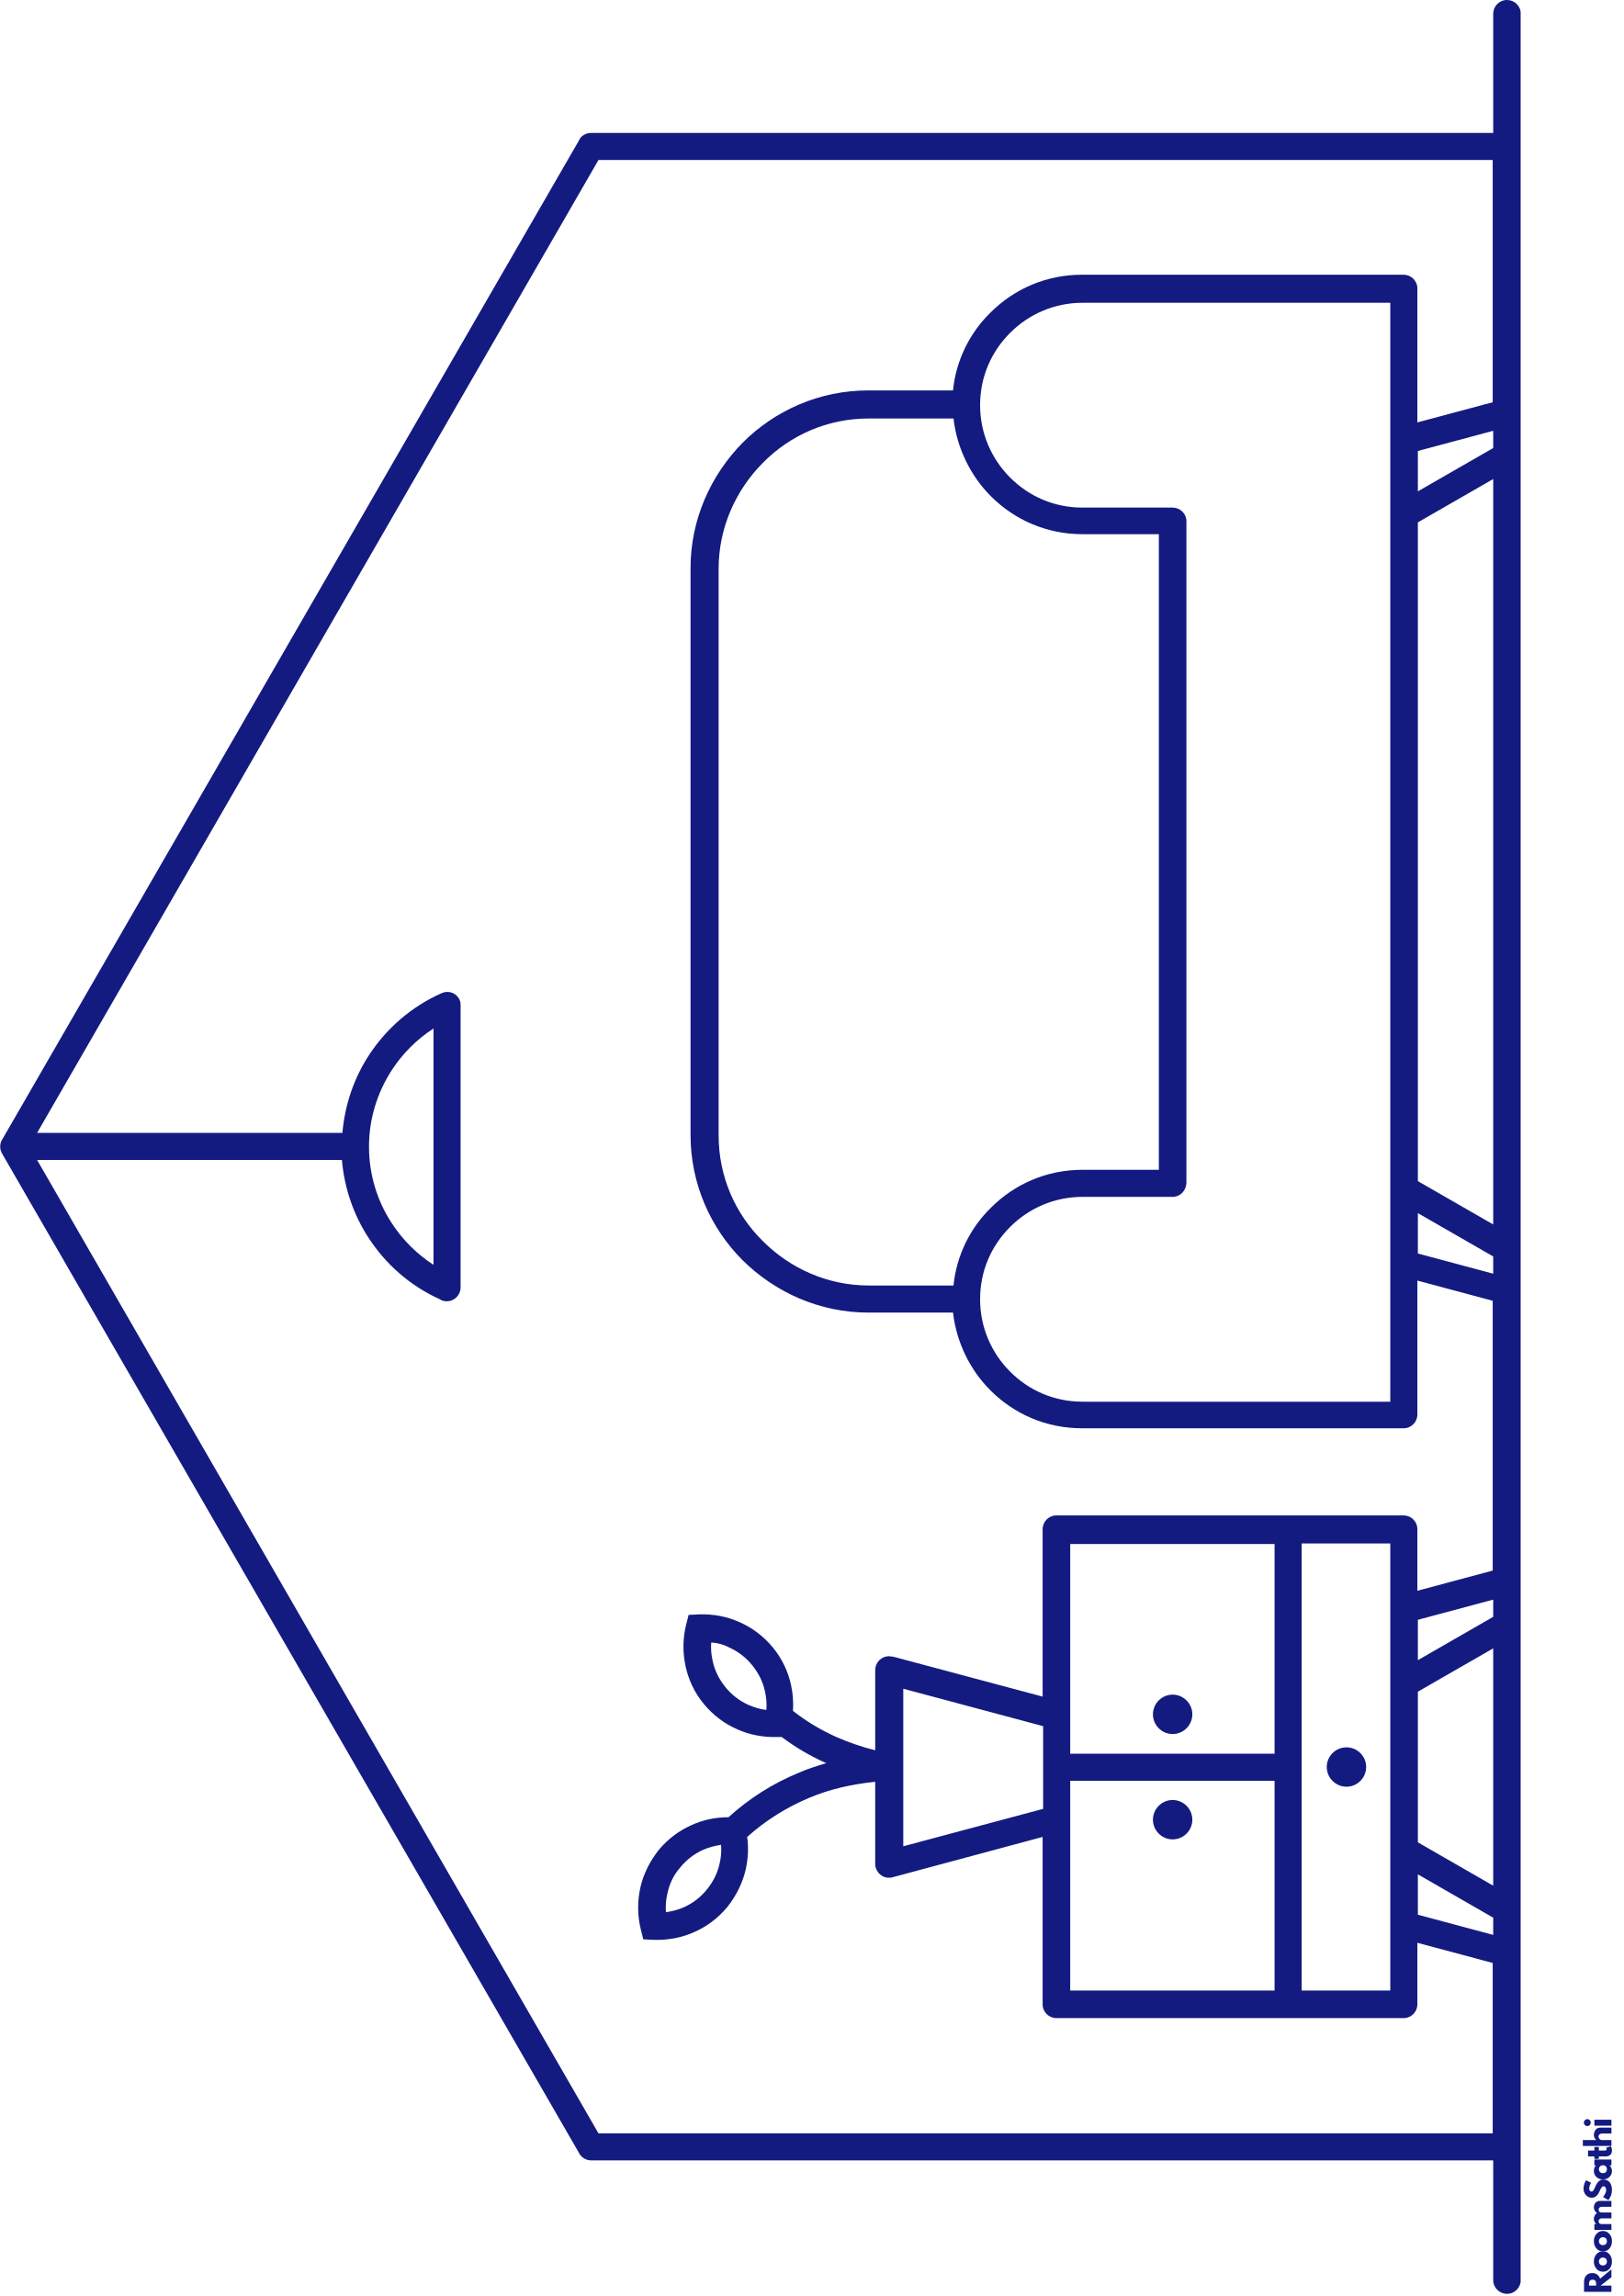
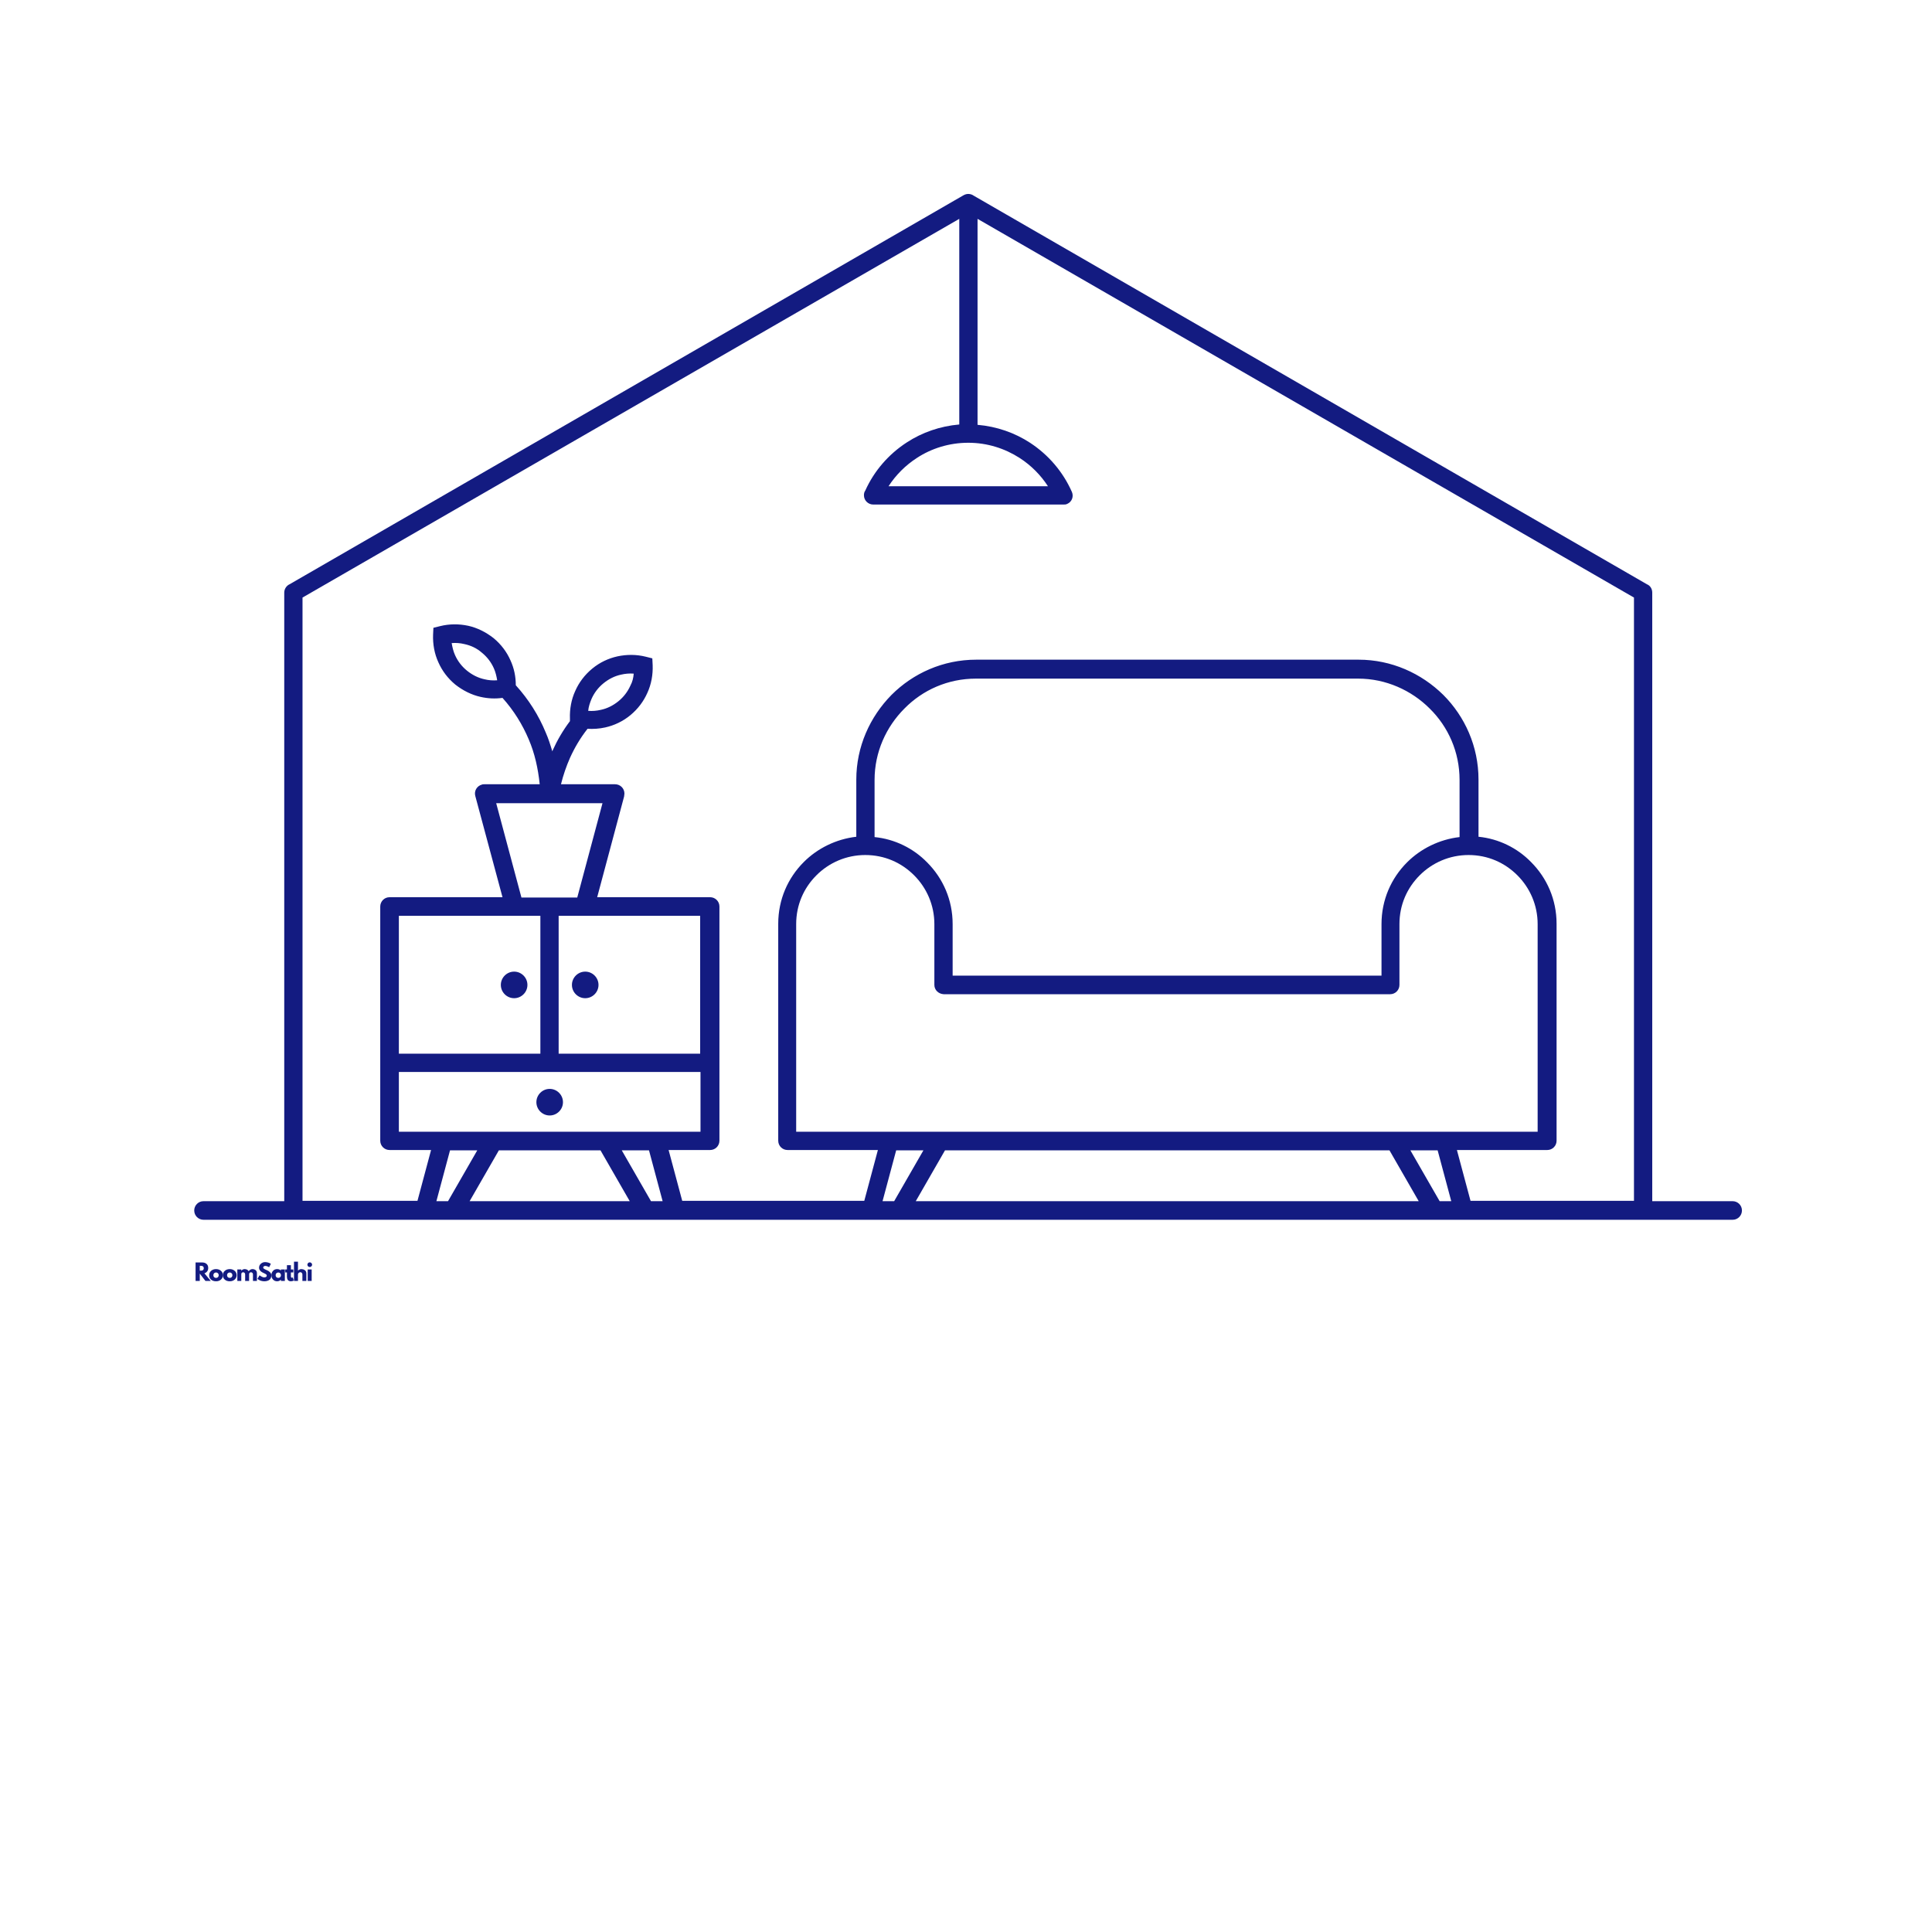
- <svg xmlns="http://www.w3.org/2000/svg" width="794" zoomAndPan="magnify" viewBox="0 0 595.5 842.25" height="1123" preserveAspectRatio="xMidYMid meet" version="1.0">
+ <svg xmlns="http://www.w3.org/2000/svg" width="1080" zoomAndPan="magnify" viewBox="0 0 810 810" height="1080" preserveAspectRatio="xMidYMid meet" version="1.0">
  <defs>
-     <g />
-     <clipPath id="834745ed8e">
-       <path d="M 0.016 0 L 594.984 0 L 594.984 841.5 L 0.016 841.5 Z M 0.016 0 " clip-rule="nonzero" />
+     <clipPath id="fa0b1fad4a">
+       <path d="M 81.43 81.273 L 730.312 81.273 L 730.312 511.359 L 81.43 511.359 Z M 81.43 81.273 " clip-rule="nonzero" />
    </clipPath>
-     <clipPath id="30bcdbe564">
-       <path d="M 0.02 0 L 557.73 0 L 557.73 841.453 L 0.02 841.453 Z M 0.02 0 " clip-rule="nonzero" />
+     <clipPath id="17177ff6a7">
+       <path d="M 81.391 529 L 89 529 L 89 538 L 81.391 538 Z M 81.391 529 " clip-rule="nonzero" />
    </clipPath>
-     <clipPath id="51c9728539">
-       <path d="M 579 777 L 594.984 777 L 594.984 841.5 L 579 841.5 Z M 579 777 " clip-rule="nonzero" />
-     </clipPath>
-     <clipPath id="45254950c5">
-       <path d="M 1 0.148 L 13 0.148 L 13 3 L 1 3 Z M 1 0.148 " clip-rule="nonzero" />
-     </clipPath>
-     <clipPath id="df499168bc">
-       <rect x="0" width="16" y="0" height="65" />
-     </clipPath>
-     <clipPath id="71b835aadc">
-       <rect x="0" width="595" y="0" height="842" />
+     <clipPath id="e1735eba97">
+       <path d="M 128.816 529 L 131 529 L 131 537.789 L 128.816 537.789 Z M 128.816 529 " clip-rule="nonzero" />
    </clipPath>
  </defs>
-   <g clip-path="url(#834745ed8e)">
-     <g transform="matrix(1, 0, 0, 1, -0.000000000000000002, 0)">
-       <g clip-path="url(#71b835aadc)">
-         <g clip-path="url(#30bcdbe564)">
-           <path fill="#131b81" d="M 143.645 392.641 C 138.41 400.766 135.34 410.34 135.34 420.633 C 135.34 430.93 138.41 440.684 143.645 448.629 C 147.621 454.77 152.855 460.008 158.996 463.98 L 158.996 377.289 C 152.855 381.262 147.621 386.5 143.645 392.641 M 547.488 792.508 L 216.793 792.508 C 214.805 792.508 213 791.242 212.277 789.617 L 0.965 423.523 C 0.422 422.621 0.062 421.719 0.062 420.633 C 0.062 419.551 0.422 418.465 0.965 417.746 L 212.277 51.652 C 213 49.844 214.805 48.762 216.793 48.762 L 547.668 48.762 L 547.668 5.055 C 547.668 2.344 549.836 -0.004 552.723 -0.004 C 555.434 -0.004 557.781 2.164 557.781 5.055 L 557.781 836.395 C 557.781 839.105 555.613 841.453 552.723 841.453 C 550.016 841.453 547.668 839.285 547.668 836.395 L 547.668 792.508 Z M 260.859 602.508 C 260.68 604.855 260.859 607.023 261.402 609.371 C 262.125 612.801 263.75 616.051 266.098 618.941 C 268.445 621.832 271.336 624 274.586 625.445 C 276.754 626.348 278.922 627.07 281.09 627.25 C 281.27 624.902 281.09 622.734 280.547 620.387 C 279.824 616.957 278.199 613.703 275.852 610.816 C 273.504 607.926 270.613 605.758 267.363 604.312 C 265.375 603.23 263.207 602.688 260.859 602.508 Z M 244.785 694.617 C 244.246 696.785 244.062 699.133 244.246 701.48 C 246.414 701.117 248.762 700.578 250.746 699.676 C 253.996 698.23 256.887 696.062 259.234 693.172 C 261.582 690.281 263.207 687.031 263.93 683.602 C 264.473 681.434 264.652 679.086 264.473 676.738 C 262.305 677.098 259.957 677.641 257.973 678.543 C 254.719 679.988 251.832 682.156 249.484 685.043 C 246.953 687.934 245.508 691.184 244.785 694.617 Z M 331.297 677.277 L 382.59 663.551 L 382.59 633.211 L 331.297 619.484 Z M 467.477 643.324 L 467.477 566.387 L 392.523 566.387 L 392.523 643.324 Z M 467.477 730.195 L 467.477 653.258 L 392.523 653.258 L 392.523 730.195 Z M 509.922 730.195 L 509.922 566.203 L 477.41 566.203 L 477.41 730.195 Z M 520.035 609.008 L 547.668 593.113 L 547.668 586.793 L 520.035 594.199 Z M 520.035 675.832 L 547.668 691.727 L 547.668 604.676 L 520.035 620.566 Z M 520.035 702.383 L 547.668 709.789 L 547.668 703.469 L 520.035 687.574 Z M 430.09 439.055 L 397.039 439.055 C 386.746 439.055 377.352 443.211 370.492 450.074 C 363.629 456.938 359.473 466.148 359.473 476.621 C 359.473 486.918 363.629 496.309 370.492 503.172 C 377.352 510.035 386.562 514.188 397.039 514.188 L 509.922 514.188 L 509.922 111.07 L 397.039 111.07 C 386.746 111.07 377.352 115.227 370.492 122.09 C 363.629 128.953 359.473 138.164 359.473 148.637 C 359.473 158.934 363.629 168.324 370.492 175.188 C 377.352 182.051 386.562 186.203 397.039 186.203 L 430.09 186.203 C 432.801 186.203 435.148 188.371 435.148 191.262 L 435.148 434 C 434.969 436.891 432.801 439.055 430.09 439.055 Z M 397.039 429.121 L 425.035 429.121 L 425.035 195.957 L 397.039 195.957 C 383.855 195.957 372.117 190.719 363.445 182.051 C 356.043 174.645 350.984 164.531 349.719 153.516 L 318.656 153.516 C 303.484 153.516 289.758 159.656 279.824 169.77 C 269.891 179.703 263.57 193.609 263.57 208.602 L 263.57 416.48 C 263.57 431.652 269.711 445.379 279.824 455.312 C 289.758 465.246 303.484 471.566 318.656 471.566 L 349.719 471.566 C 350.805 460.547 355.859 450.434 363.445 443.031 C 372.117 434.359 383.855 429.121 397.039 429.121 Z M 520.035 180.246 L 547.668 164.352 L 547.668 158.031 L 520.035 165.434 Z M 520.035 433.277 L 547.668 449.172 L 547.668 175.73 L 520.035 191.621 Z M 520.035 459.824 L 547.668 467.23 L 547.668 460.91 L 520.035 445.016 Z M 422.867 628.875 C 422.867 624.902 426.117 621.652 430.09 621.652 C 434.062 621.652 437.316 624.902 437.316 628.875 C 437.316 632.848 434.062 636.102 430.09 636.102 C 426.117 636.102 422.867 632.848 422.867 628.875 Z M 422.867 667.527 C 422.867 663.551 426.117 660.301 430.09 660.301 C 434.062 660.301 437.316 663.551 437.316 667.527 C 437.316 671.5 434.062 674.75 430.09 674.75 C 426.117 674.75 422.867 671.5 422.867 667.527 Z M 486.621 648.199 C 486.621 644.227 489.871 640.977 493.848 640.977 C 497.82 640.977 501.07 644.227 501.07 648.199 C 501.07 652.176 497.82 655.426 493.848 655.426 C 489.871 655.426 486.621 652.176 486.621 648.199 Z M 125.586 415.578 C 126.488 405.102 129.918 395.348 135.34 387.039 C 141.84 377.109 151.051 369.16 162.066 364.285 C 164.598 363.199 167.488 364.285 168.57 366.812 C 168.93 367.535 168.93 368.078 168.93 368.801 L 168.93 472.289 C 168.93 474.996 166.766 477.344 163.875 477.344 C 162.973 477.344 162.066 477.164 161.344 476.621 C 150.508 471.746 141.48 463.801 135.156 454.047 C 129.738 445.738 126.309 435.984 125.406 425.512 L 13.609 425.512 L 219.5 782.574 L 547.488 782.574 L 547.488 720.082 L 519.852 712.68 L 519.852 735.254 C 519.852 737.965 517.688 740.312 514.797 740.312 L 387.469 740.312 C 384.758 740.312 382.41 738.145 382.41 735.254 L 382.41 673.848 L 327.324 688.656 C 324.617 689.379 321.906 687.754 321.184 685.043 C 321.004 684.684 321.004 684.141 321.004 683.781 L 321.004 653.617 C 312.336 654.523 304.207 656.328 296.621 659.578 C 288.492 663.012 280.91 667.707 274.047 673.848 C 274.586 677.82 274.406 681.793 273.504 685.766 C 272.422 690.645 270.07 695.34 266.82 699.492 C 263.391 703.648 259.234 706.719 254.719 708.703 C 250.023 710.871 244.785 711.773 239.73 711.594 L 235.938 711.414 L 235.035 707.801 C 233.77 702.746 233.77 697.508 234.852 692.449 C 235.938 687.574 238.285 682.879 241.535 678.723 C 244.969 674.57 249.121 671.5 253.637 669.512 C 257.973 667.527 262.488 666.621 267.184 666.621 C 274.949 659.578 283.617 654.16 292.828 650.367 C 296.078 648.922 299.512 647.84 303.125 646.758 L 302.582 646.574 C 296.984 644.047 291.746 640.977 286.688 637.184 L 285.242 637.184 C 280.188 637.363 274.949 636.461 270.254 634.293 C 265.738 632.309 261.582 629.238 258.152 625.082 C 254.719 620.93 252.555 616.234 251.469 611.355 C 250.387 606.301 250.387 601.062 251.648 596.004 L 252.555 592.395 L 256.348 592.211 C 261.402 592.031 266.641 592.934 271.336 595.102 C 275.852 597.09 280.004 600.16 283.438 604.312 C 286.867 608.469 289.035 613.164 290.121 618.039 C 290.844 621.289 291.023 624.543 290.844 627.613 C 295.898 631.586 301.137 634.656 306.734 637.184 C 311.25 639.172 315.945 640.797 321.004 642.059 L 321.004 612.621 C 321.004 609.91 323.172 607.562 326.062 607.562 C 326.602 607.562 327.145 607.746 327.688 607.746 L 382.41 622.375 L 382.41 560.969 C 382.41 558.258 384.578 555.91 387.469 555.91 L 514.797 555.91 C 517.504 555.91 519.852 558.078 519.852 560.969 L 519.852 583.543 L 547.488 576.137 L 547.488 477.164 L 519.852 469.758 L 519.852 518.887 C 519.852 521.594 517.688 523.941 514.797 523.941 L 396.859 523.941 C 383.676 523.941 371.934 518.703 363.266 510.035 C 355.859 502.629 350.805 492.516 349.539 481.5 L 318.477 481.5 C 300.594 481.5 284.34 474.094 272.418 462.355 C 260.68 450.613 253.273 434.359 253.273 416.301 L 253.273 208.418 C 253.273 190.539 260.68 174.285 272.418 162.363 C 284.16 150.625 300.414 143.219 318.477 143.219 L 349.539 143.219 C 350.625 132.203 355.68 122.09 363.266 114.684 C 371.934 106.016 383.676 100.777 396.859 100.777 L 514.797 100.777 C 517.504 100.777 519.852 102.945 519.852 105.832 L 519.852 154.961 L 547.488 147.555 L 547.488 58.695 L 219.5 58.695 L 13.609 415.578 Z M 125.586 415.578 " fill-opacity="1" fill-rule="nonzero" />
-         </g>
-         <g clip-path="url(#51c9728539)">
-           <g transform="matrix(1, 0, 0, 1, 579, 777)">
-             <g clip-path="url(#df499168bc)">
-               <g fill="#131b81" fill-opacity="1">
-                 <g transform="translate(12.02658, 64.4505)">
-                   <g>
-                     <path d="M -10.047 -0.734 L -10.047 -4.328 C -10.047 -5.297 -9.785 -6.082 -9.266 -6.688 C -8.754 -7.301 -8.02 -7.609 -7.062 -7.609 C -6.32 -7.609 -5.703 -7.422 -5.203 -7.047 C -4.703 -6.68 -4.352 -6.18 -4.156 -5.547 L 0 -9 L 0 -6.094 L -3.969 -3.016 L 0 -3.016 L 0 -0.734 Z M -5.594 -3.016 L -5.594 -3.297 C -5.594 -3.504 -5.598 -3.68 -5.609 -3.828 C -5.617 -3.973 -5.645 -4.141 -5.688 -4.328 C -5.738 -4.516 -5.805 -4.664 -5.891 -4.781 C -5.984 -4.895 -6.113 -4.988 -6.281 -5.062 C -6.457 -5.145 -6.664 -5.188 -6.906 -5.188 C -7.156 -5.188 -7.363 -5.145 -7.531 -5.062 C -7.695 -4.988 -7.828 -4.895 -7.922 -4.781 C -8.016 -4.664 -8.082 -4.516 -8.125 -4.328 C -8.176 -4.141 -8.203 -3.973 -8.203 -3.828 C -8.211 -3.68 -8.219 -3.504 -8.219 -3.297 L -8.219 -3.016 Z M -5.594 -3.016 " />
-                   </g>
-                 </g>
-               </g>
-               <g fill="#131b81" fill-opacity="1">
-                 <g transform="translate(12.02658, 56.62466)">
-                   <g>
-                     <path d="M -0.734 -1.312 C -1.359 -0.625 -2.148 -0.281 -3.109 -0.281 C -4.078 -0.281 -4.875 -0.641 -5.5 -1.359 C -6.125 -2.086 -6.438 -2.984 -6.438 -4.047 C -6.438 -5.098 -6.125 -5.984 -5.5 -6.703 C -4.875 -7.422 -4.082 -7.781 -3.125 -7.781 C -2.164 -7.781 -1.375 -7.426 -0.75 -6.719 C -0.125 -6.02 0.188 -5.129 0.188 -4.047 C 0.188 -2.922 -0.117 -2.008 -0.734 -1.312 Z M -4.172 -2.984 C -3.898 -2.711 -3.547 -2.578 -3.109 -2.578 C -2.68 -2.578 -2.332 -2.707 -2.062 -2.969 C -1.789 -3.238 -1.656 -3.594 -1.656 -4.031 C -1.656 -4.457 -1.789 -4.805 -2.062 -5.078 C -2.344 -5.348 -2.695 -5.484 -3.125 -5.484 C -3.551 -5.484 -3.898 -5.344 -4.172 -5.062 C -4.453 -4.781 -4.594 -4.438 -4.594 -4.031 C -4.594 -3.613 -4.453 -3.266 -4.172 -2.984 Z M -4.172 -2.984 " />
-                   </g>
-                 </g>
-               </g>
-               <g fill="#131b81" fill-opacity="1">
-                 <g transform="translate(12.02658, 49.17671)">
-                   <g>
-                     <path d="M -0.734 -1.312 C -1.359 -0.625 -2.148 -0.281 -3.109 -0.281 C -4.078 -0.281 -4.875 -0.641 -5.5 -1.359 C -6.125 -2.086 -6.438 -2.984 -6.438 -4.047 C -6.438 -5.098 -6.125 -5.984 -5.5 -6.703 C -4.875 -7.422 -4.082 -7.781 -3.125 -7.781 C -2.164 -7.781 -1.375 -7.426 -0.75 -6.719 C -0.125 -6.02 0.188 -5.129 0.188 -4.047 C 0.188 -2.922 -0.117 -2.008 -0.734 -1.312 Z M -4.172 -2.984 C -3.898 -2.711 -3.547 -2.578 -3.109 -2.578 C -2.68 -2.578 -2.332 -2.707 -2.062 -2.969 C -1.789 -3.238 -1.656 -3.594 -1.656 -4.031 C -1.656 -4.457 -1.789 -4.805 -2.062 -5.078 C -2.344 -5.348 -2.695 -5.484 -3.125 -5.484 C -3.551 -5.484 -3.898 -5.344 -4.172 -5.062 C -4.453 -4.781 -4.594 -4.438 -4.594 -4.031 C -4.594 -3.613 -4.453 -3.266 -4.172 -2.984 Z M -4.172 -2.984 " />
-                   </g>
-                 </g>
-               </g>
-               <g fill="#131b81" fill-opacity="1">
-                 <g transform="translate(12.02658, 41.75314)">
-                   <g>
-                     <path d="M 0 -0.734 L -6.25 -0.734 L -6.25 -2.891 L -5.594 -2.891 L -5.594 -2.906 C -6.156 -3.469 -6.438 -4.066 -6.438 -4.703 C -6.438 -5.16 -6.344 -5.586 -6.156 -5.984 C -5.969 -6.379 -5.68 -6.68 -5.297 -6.891 C -6.055 -7.523 -6.438 -8.211 -6.438 -8.953 C -6.438 -9.617 -6.25 -10.191 -5.875 -10.672 C -5.5 -11.148 -4.914 -11.391 -4.125 -11.391 L 0 -11.391 L 0 -9.234 L -3.531 -9.234 C -3.863 -9.234 -4.141 -9.141 -4.359 -8.953 C -4.586 -8.773 -4.703 -8.504 -4.703 -8.141 C -4.703 -7.828 -4.602 -7.586 -4.406 -7.422 C -4.219 -7.254 -3.992 -7.16 -3.734 -7.141 L 0 -7.141 L 0 -4.984 L -3.531 -4.984 C -3.863 -4.984 -4.141 -4.891 -4.359 -4.703 C -4.586 -4.523 -4.703 -4.254 -4.703 -3.891 C -4.703 -3.555 -4.598 -3.305 -4.391 -3.141 C -4.18 -2.973 -3.938 -2.891 -3.656 -2.891 L 0 -2.891 Z M 0 -0.734 " />
-                   </g>
-                 </g>
-               </g>
-               <g fill="#131b81" fill-opacity="1">
-                 <g transform="translate(12.02658, 30.3557)">
-                   <g>
-                     <path d="M -10.234 -4.438 C -10.234 -4.977 -10.156 -5.508 -10 -6.031 C -9.844 -6.551 -9.688 -6.938 -9.531 -7.188 L -9.281 -7.562 L -7.453 -6.625 C -7.504 -6.551 -7.566 -6.445 -7.641 -6.312 C -7.723 -6.188 -7.828 -5.945 -7.953 -5.594 C -8.086 -5.238 -8.156 -4.906 -8.156 -4.594 C -8.156 -4.207 -8.07 -3.91 -7.906 -3.703 C -7.75 -3.504 -7.531 -3.406 -7.25 -3.406 C -7.113 -3.406 -6.984 -3.453 -6.859 -3.547 C -6.742 -3.641 -6.617 -3.805 -6.484 -4.047 C -6.348 -4.285 -6.238 -4.492 -6.156 -4.672 C -6.082 -4.848 -5.961 -5.125 -5.797 -5.5 C -5.523 -6.145 -5.148 -6.695 -4.672 -7.156 C -4.191 -7.613 -3.656 -7.844 -3.062 -7.844 C -2.477 -7.844 -1.973 -7.738 -1.547 -7.531 C -1.117 -7.332 -0.781 -7.051 -0.531 -6.688 C -0.289 -6.32 -0.113 -5.922 0 -5.484 C 0.125 -5.047 0.188 -4.57 0.188 -4.062 C 0.188 -3.625 0.141 -3.191 0.047 -2.766 C -0.035 -2.336 -0.145 -1.984 -0.281 -1.703 C -0.414 -1.422 -0.547 -1.164 -0.672 -0.938 C -0.805 -0.707 -0.922 -0.539 -1.016 -0.438 L -1.141 -0.281 L -3.078 -1.422 C -2.992 -1.523 -2.891 -1.66 -2.766 -1.828 C -2.641 -1.992 -2.469 -2.297 -2.25 -2.734 C -2.039 -3.172 -1.938 -3.555 -1.938 -3.891 C -1.938 -4.859 -2.266 -5.344 -2.922 -5.344 C -3.055 -5.344 -3.18 -5.305 -3.297 -5.234 C -3.422 -5.16 -3.539 -5.035 -3.656 -4.859 C -3.781 -4.691 -3.875 -4.539 -3.938 -4.406 C -4.008 -4.27 -4.113 -4.051 -4.25 -3.75 C -4.395 -3.445 -4.504 -3.223 -4.578 -3.078 C -4.879 -2.461 -5.254 -1.988 -5.703 -1.656 C -6.16 -1.32 -6.648 -1.156 -7.172 -1.156 C -8.066 -1.156 -8.801 -1.488 -9.375 -2.156 C -9.945 -2.82 -10.234 -3.582 -10.234 -4.438 Z M -10.234 -4.438 " />
-                   </g>
-                 </g>
-               </g>
-               <g fill="#131b81" fill-opacity="1">
-                 <g transform="translate(12.02658, 22.77366)">
-                   <g>
-                     <path d="M -0.766 -1.156 C -1.41 -0.57 -2.195 -0.281 -3.125 -0.281 C -4.051 -0.281 -4.832 -0.57 -5.469 -1.156 C -6.113 -1.738 -6.438 -2.484 -6.438 -3.391 C -6.438 -4.211 -6.176 -4.895 -5.656 -5.438 L -6.25 -5.438 L -6.25 -7.594 L 0 -7.594 L 0 -5.453 L -0.703 -5.453 L -0.703 -5.438 C -0.109 -4.895 0.188 -4.211 0.188 -3.391 C 0.188 -2.484 -0.129 -1.738 -0.766 -1.156 Z M -4.172 -2.984 C -3.898 -2.711 -3.547 -2.578 -3.109 -2.578 C -2.68 -2.578 -2.332 -2.707 -2.062 -2.969 C -1.789 -3.238 -1.656 -3.594 -1.656 -4.031 C -1.656 -4.457 -1.789 -4.805 -2.062 -5.078 C -2.344 -5.348 -2.695 -5.484 -3.125 -5.484 C -3.551 -5.484 -3.898 -5.344 -4.172 -5.062 C -4.453 -4.781 -4.594 -4.438 -4.594 -4.031 C -4.594 -3.613 -4.453 -3.266 -4.172 -2.984 Z M -4.172 -2.984 " />
-                   </g>
-                 </g>
-               </g>
-               <g fill="#131b81" fill-opacity="1">
-                 <g transform="translate(12.02658, 15.14286)">
-                   <g>
-                     <path d="M -6.25 -1.094 L -8.578 -1.094 L -8.578 -3.25 L -6.25 -3.25 L -6.25 -4.562 L -4.609 -4.562 L -4.609 -3.25 L -2.625 -3.25 C -2.039 -3.25 -1.75 -3.41 -1.75 -3.734 C -1.75 -3.816 -1.766 -3.898 -1.797 -3.984 C -1.836 -4.078 -1.875 -4.148 -1.906 -4.203 L -1.953 -4.281 L -0.203 -4.812 C 0.055 -4.352 0.188 -3.828 0.188 -3.234 C 0.188 -2.828 0.113 -2.477 -0.031 -2.188 C -0.176 -1.895 -0.367 -1.672 -0.609 -1.516 C -0.848 -1.367 -1.098 -1.258 -1.359 -1.188 C -1.617 -1.125 -1.898 -1.094 -2.203 -1.094 L -4.609 -1.094 L -4.609 -0.188 L -6.25 -0.188 Z M -6.25 -1.094 " />
-                   </g>
-                 </g>
-               </g>
-               <g fill="#131b81" fill-opacity="1">
-                 <g transform="translate(12.02658, 10.93739)">
-                   <g>
-                     <path d="M 0 -0.734 L -10.484 -0.734 L -10.484 -2.891 L -5.594 -2.891 L -5.594 -2.906 C -6.156 -3.469 -6.438 -4.066 -6.438 -4.703 C -6.438 -5.016 -6.395 -5.32 -6.312 -5.625 C -6.227 -5.926 -6.098 -6.219 -5.922 -6.5 C -5.754 -6.781 -5.516 -7.008 -5.203 -7.188 C -4.891 -7.363 -4.531 -7.453 -4.125 -7.453 L 0 -7.453 L 0 -5.297 L -3.531 -5.297 C -3.852 -5.297 -4.133 -5.191 -4.375 -4.984 C -4.625 -4.773 -4.75 -4.504 -4.75 -4.172 C -4.75 -3.848 -4.625 -3.551 -4.375 -3.281 C -4.125 -3.02 -3.844 -2.891 -3.531 -2.891 L 0 -2.891 Z M 0 -0.734 " />
-                   </g>
-                 </g>
-               </g>
-               <g clip-path="url(#45254950c5)">
-                 <g fill="#131b81" fill-opacity="1">
-                   <g transform="translate(12.02658, 3.489432)">
-                     <g>
-                       <path d="M -9.734 -0.938 C -9.984 -1.188 -10.109 -1.484 -10.109 -1.828 C -10.109 -2.18 -9.984 -2.484 -9.734 -2.734 C -9.484 -2.992 -9.18 -3.125 -8.828 -3.125 C -8.484 -3.125 -8.188 -2.992 -7.938 -2.734 C -7.688 -2.484 -7.562 -2.18 -7.562 -1.828 C -7.562 -1.484 -7.688 -1.188 -7.938 -0.938 C -8.188 -0.688 -8.484 -0.562 -8.828 -0.562 C -9.18 -0.562 -9.484 -0.688 -9.734 -0.938 Z M -6.25 -0.734 L 0 -0.734 L 0 -2.891 L -6.25 -2.891 Z M -6.25 -0.734 " />
-                     </g>
-                   </g>
-                 </g>
-               </g>
-             </g>
-           </g>
-         </g>
-       </g>
-     </g>
+   <g clip-path="url(#fa0b1fad4a)">
+     <path fill="#131b81" d="M 427.531 192.031 C 421.266 187.996 413.883 185.629 405.945 185.629 C 398.004 185.629 390.48 187.996 384.355 192.031 C 379.621 195.102 375.578 199.137 372.516 203.871 L 439.367 203.871 C 436.305 199.137 432.266 195.102 427.531 192.031 M 119.172 503.461 L 119.172 248.441 C 119.172 246.91 120.148 245.516 121.402 244.961 L 403.715 82.004 C 404.41 81.586 405.105 81.309 405.945 81.309 C 406.777 81.309 407.617 81.586 408.168 82.004 L 690.484 244.961 C 691.879 245.516 692.711 246.91 692.711 248.441 L 692.711 503.602 L 726.418 503.602 C 728.508 503.602 730.316 505.273 730.316 507.5 C 730.316 509.59 728.645 511.398 726.418 511.398 L 85.328 511.398 C 83.238 511.398 81.43 509.727 81.43 507.5 C 81.43 505.41 83.102 503.602 85.328 503.602 L 119.172 503.602 Z M 265.691 282.426 C 263.879 282.285 262.207 282.426 260.398 282.844 C 257.754 283.402 255.246 284.652 253.02 286.465 C 250.789 288.273 249.117 290.504 248.004 293.012 C 247.309 294.684 246.75 296.355 246.609 298.027 C 248.422 298.164 250.094 298.027 251.902 297.605 C 254.547 297.051 257.059 295.797 259.285 293.984 C 261.512 292.176 263.184 289.945 264.301 287.441 C 265.133 285.906 265.551 284.234 265.691 282.426 Z M 194.66 270.027 C 192.988 269.613 191.18 269.473 189.367 269.613 C 189.648 271.285 190.062 273.094 190.762 274.625 C 191.875 277.133 193.547 279.359 195.777 281.172 C 198.004 282.98 200.512 284.234 203.156 284.793 C 204.828 285.211 206.637 285.352 208.449 285.211 C 208.172 283.539 207.754 281.73 207.055 280.199 C 205.941 277.688 204.27 275.465 202.043 273.652 C 199.816 271.699 197.309 270.586 194.66 270.027 Z M 208.031 336.742 L 218.617 376.297 L 242.016 376.297 L 252.598 336.742 Z M 234.215 441.762 L 293.547 441.762 L 293.547 383.961 L 234.215 383.961 Z M 167.227 441.762 L 226.555 441.762 L 226.555 383.961 L 167.227 383.961 Z M 167.227 474.492 L 293.688 474.492 L 293.688 449.422 L 167.227 449.422 Z M 260.68 482.293 L 272.934 503.602 L 277.809 503.602 L 272.098 482.293 Z M 209.148 482.293 L 196.891 503.602 L 264.02 503.602 L 251.766 482.293 Z M 188.672 482.293 L 182.961 503.602 L 187.836 503.602 L 200.094 482.293 Z M 391.738 412.93 L 391.738 387.441 C 391.738 379.504 388.531 372.258 383.238 366.969 C 377.949 361.676 370.844 358.473 362.77 358.473 C 354.828 358.473 347.586 361.676 342.293 366.969 C 337 372.258 333.801 379.363 333.801 387.441 L 333.801 474.492 L 644.664 474.492 L 644.664 387.441 C 644.664 379.504 641.457 372.258 636.164 366.969 C 630.871 361.676 623.77 358.473 615.691 358.473 C 607.754 358.473 600.512 361.676 595.219 366.969 C 589.926 372.258 586.723 379.363 586.723 387.441 L 586.723 412.93 C 586.723 415.02 585.051 416.828 582.824 416.828 L 395.637 416.828 C 393.406 416.691 391.738 415.02 391.738 412.93 Z M 399.398 387.441 L 399.398 409.031 L 579.203 409.031 L 579.203 387.441 C 579.203 377.273 583.242 368.223 589.926 361.535 C 595.637 355.828 603.438 351.926 611.93 350.949 L 611.93 326.996 C 611.93 315.297 607.195 304.711 599.398 297.051 C 591.734 289.391 581.012 284.516 569.453 284.516 L 409.145 284.516 C 397.445 284.516 386.859 289.25 379.199 297.051 C 371.539 304.711 366.668 315.297 366.668 326.996 L 366.668 350.949 C 375.164 351.789 382.961 355.684 388.672 361.535 C 395.359 368.223 399.398 377.273 399.398 387.441 Z M 591.316 482.293 L 603.574 503.602 L 608.449 503.602 L 602.738 482.293 Z M 396.191 482.293 L 383.938 503.602 L 594.801 503.602 L 582.547 482.293 Z M 375.723 482.293 L 370.012 503.602 L 374.883 503.602 L 387.141 482.293 Z M 245.359 407.359 C 248.422 407.359 250.926 409.867 250.926 412.93 C 250.926 415.992 248.422 418.5 245.359 418.5 C 242.293 418.5 239.785 415.992 239.785 412.93 C 239.785 409.867 242.293 407.359 245.359 407.359 Z M 215.551 407.359 C 218.617 407.359 221.125 409.867 221.125 412.93 C 221.125 415.992 218.617 418.5 215.551 418.5 C 212.488 418.5 209.98 415.992 209.98 412.93 C 209.98 409.867 212.488 407.359 215.551 407.359 Z M 230.457 456.523 C 233.52 456.523 236.027 459.031 236.027 462.098 C 236.027 465.16 233.52 467.668 230.457 467.668 C 227.391 467.668 224.883 465.16 224.883 462.098 C 224.883 459.031 227.391 456.523 230.457 456.523 Z M 409.84 178.105 C 417.922 178.805 425.441 181.449 431.848 185.629 C 439.508 190.641 445.637 197.746 449.395 206.238 C 450.234 208.191 449.395 210.422 447.445 211.254 C 446.891 211.531 446.473 211.531 445.914 211.531 L 366.109 211.531 C 364.02 211.531 362.211 209.863 362.211 207.633 C 362.211 206.938 362.352 206.238 362.77 205.684 C 366.527 197.324 372.656 190.363 380.176 185.488 C 386.582 181.309 394.105 178.664 402.18 177.969 L 402.18 91.754 L 126.832 250.531 L 126.832 503.461 L 175.023 503.461 L 180.73 482.148 L 163.324 482.148 C 161.234 482.148 159.422 480.48 159.422 478.25 L 159.422 380.062 C 159.422 377.969 161.094 376.16 163.324 376.16 L 210.676 376.16 L 199.258 333.68 C 198.699 331.594 199.953 329.5 202.043 328.945 C 202.32 328.805 202.738 328.805 203.016 328.805 L 226.277 328.805 C 225.578 322.121 224.188 315.852 221.68 310.004 C 219.035 303.734 215.414 297.887 210.676 292.594 C 207.613 293.012 204.551 292.871 201.488 292.176 C 197.723 291.34 194.105 289.527 190.902 287.023 C 187.695 284.375 185.328 281.172 183.797 277.688 C 182.125 274.07 181.43 270.027 181.57 266.133 L 181.707 263.207 L 184.496 262.512 C 188.391 261.535 192.434 261.535 196.332 262.367 C 200.094 263.207 203.711 265.016 206.918 267.523 C 210.121 270.172 212.488 273.371 214.02 276.855 C 215.551 280.199 216.25 283.68 216.25 287.301 C 221.68 293.289 225.859 299.977 228.785 307.078 C 229.898 309.586 230.734 312.23 231.566 315.02 L 231.711 314.602 C 233.656 310.281 236.027 306.242 238.949 302.344 L 238.949 301.227 C 238.812 297.328 239.508 293.289 241.18 289.668 C 242.711 286.188 245.078 282.98 248.281 280.336 C 251.484 277.688 255.105 276.02 258.867 275.184 C 262.766 274.348 266.805 274.348 270.707 275.32 L 273.488 276.02 L 273.633 278.945 C 273.77 282.844 273.074 286.883 271.402 290.504 C 269.867 293.984 267.5 297.188 264.301 299.836 C 261.094 302.48 257.473 304.152 253.715 304.988 C 251.207 305.547 248.699 305.688 246.332 305.547 C 243.266 309.445 240.898 313.484 238.949 317.801 C 237.418 321.285 236.164 324.906 235.191 328.805 L 257.891 328.805 C 259.984 328.805 261.793 330.477 261.793 332.707 C 261.793 333.121 261.652 333.543 261.652 333.961 L 250.371 376.16 L 297.723 376.16 C 299.812 376.16 301.625 377.832 301.625 380.062 L 301.625 478.25 C 301.625 480.34 299.953 482.148 297.723 482.148 L 280.316 482.148 L 286.027 503.461 L 362.352 503.461 L 368.062 482.148 L 330.176 482.148 C 328.086 482.148 326.277 480.48 326.277 478.25 L 326.277 387.305 C 326.277 377.137 330.316 368.082 337 361.398 C 342.711 355.684 350.512 351.789 359.008 350.812 L 359.008 326.855 C 359.008 313.066 364.719 300.531 373.77 291.34 C 382.824 282.285 395.359 276.574 409.285 276.574 L 569.594 276.574 C 583.379 276.574 595.914 282.285 605.109 291.34 C 614.16 300.395 619.871 312.93 619.871 326.855 L 619.871 350.812 C 628.367 351.648 636.164 355.547 641.875 361.398 C 648.559 368.082 652.602 377.137 652.602 387.305 L 652.602 478.25 C 652.602 480.34 650.93 482.148 648.703 482.148 L 610.816 482.148 L 616.527 503.461 L 685.051 503.461 L 685.051 250.531 L 409.84 91.754 Z M 409.84 178.105 " fill-opacity="1" fill-rule="nonzero" />
+   </g>
+   <g clip-path="url(#17177ff6a7)">
+     <path fill="#131b81" d="M 81.996 529.289 L 84.77 529.289 C 85.516 529.289 86.121 529.492 86.586 529.891 C 87.062 530.285 87.297 530.852 87.297 531.59 C 87.297 532.164 87.152 532.641 86.863 533.023 C 86.582 533.41 86.195 533.68 85.707 533.832 L 88.371 537.039 L 86.129 537.039 L 83.758 533.977 L 83.758 537.039 L 81.996 537.039 Z M 83.758 532.723 L 83.973 532.723 C 84.133 532.723 84.27 532.719 84.383 532.711 C 84.492 532.707 84.625 532.684 84.77 532.652 C 84.914 532.613 85.027 532.562 85.117 532.496 C 85.203 532.422 85.277 532.324 85.336 532.191 C 85.398 532.059 85.43 531.898 85.43 531.711 C 85.43 531.52 85.398 531.359 85.336 531.23 C 85.277 531.102 85.203 531 85.117 530.93 C 85.027 530.855 84.914 530.805 84.77 530.77 C 84.625 530.73 84.492 530.711 84.383 530.711 C 84.27 530.707 84.133 530.699 83.973 530.699 L 83.758 530.699 Z M 83.758 532.723 " fill-opacity="1" fill-rule="nonzero" />
+   </g>
+   <path fill="#131b81" d="M 88.477 536.473 C 87.949 535.988 87.684 535.379 87.684 534.641 C 87.684 533.891 87.961 533.277 88.516 532.797 C 89.074 532.312 89.766 532.074 90.586 532.074 C 91.398 532.074 92.082 532.312 92.633 532.797 C 93.188 533.277 93.465 533.891 93.465 534.629 C 93.465 535.367 93.191 535.977 92.648 536.457 C 92.109 536.941 91.422 537.184 90.586 537.184 C 89.719 537.184 89.016 536.945 88.477 536.473 Z M 89.766 533.82 C 89.555 534.031 89.453 534.301 89.453 534.641 C 89.453 534.969 89.555 535.238 89.754 535.445 C 89.961 535.656 90.238 535.762 90.574 535.762 C 90.902 535.762 91.172 535.656 91.383 535.445 C 91.59 535.23 91.695 534.957 91.695 534.629 C 91.695 534.301 91.586 534.031 91.371 533.82 C 91.152 533.602 90.887 533.496 90.574 533.496 C 90.25 533.496 89.984 533.602 89.766 533.82 Z M 89.766 533.82 " fill-opacity="1" fill-rule="nonzero" />
+   <path fill="#131b81" d="M 94.223 536.473 C 93.691 535.988 93.426 535.379 93.426 534.641 C 93.426 533.891 93.703 533.277 94.258 532.797 C 94.816 532.312 95.512 532.074 96.328 532.074 C 97.141 532.074 97.824 532.312 98.379 532.797 C 98.934 533.277 99.211 533.891 99.211 534.629 C 99.211 535.367 98.934 535.977 98.391 536.457 C 97.852 536.941 97.164 537.184 96.328 537.184 C 95.461 537.184 94.758 536.945 94.223 536.473 Z M 95.512 533.82 C 95.301 534.031 95.195 534.301 95.195 534.641 C 95.195 534.969 95.297 535.238 95.5 535.445 C 95.707 535.656 95.98 535.762 96.316 535.762 C 96.645 535.762 96.914 535.656 97.125 535.445 C 97.332 535.23 97.438 534.957 97.438 534.629 C 97.438 534.301 97.328 534.031 97.113 533.82 C 96.895 533.602 96.633 533.496 96.316 533.496 C 95.996 533.496 95.727 533.602 95.512 533.82 Z M 95.512 533.82 " fill-opacity="1" fill-rule="nonzero" />
+   <path fill="#131b81" d="M 99.5 537.039 L 99.5 532.219 L 101.164 532.219 L 101.164 532.723 L 101.176 532.723 C 101.609 532.289 102.07 532.074 102.559 532.074 C 102.914 532.074 103.242 532.145 103.547 532.289 C 103.852 532.434 104.086 532.656 104.246 532.953 C 104.734 532.367 105.266 532.074 105.836 532.074 C 106.352 532.074 106.793 532.219 107.164 532.508 C 107.531 532.797 107.719 533.246 107.719 533.855 L 107.719 537.039 L 106.055 537.039 L 106.055 534.312 C 106.055 534.059 105.984 533.844 105.836 533.676 C 105.699 533.5 105.492 533.41 105.211 533.41 C 104.969 533.41 104.785 533.488 104.656 533.641 C 104.527 533.785 104.457 533.957 104.441 534.156 L 104.441 537.039 L 102.777 537.039 L 102.777 534.312 C 102.777 534.059 102.703 533.844 102.559 533.676 C 102.422 533.5 102.215 533.41 101.934 533.41 C 101.676 533.41 101.48 533.492 101.355 533.652 C 101.227 533.812 101.164 534 101.164 534.219 L 101.164 537.039 Z M 99.5 537.039 " fill-opacity="1" fill-rule="nonzero" />
+   <path fill="#131b81" d="M 111.145 529.145 C 111.559 529.145 111.969 529.203 112.375 529.324 C 112.773 529.445 113.074 529.566 113.266 529.688 L 113.555 529.879 L 112.832 531.289 C 112.773 531.25 112.691 531.203 112.59 531.145 C 112.496 531.082 112.309 531 112.035 530.902 C 111.762 530.801 111.508 530.746 111.266 530.746 C 110.969 530.746 110.738 530.812 110.578 530.941 C 110.426 531.062 110.348 531.23 110.348 531.445 C 110.348 531.551 110.387 531.652 110.457 531.746 C 110.531 531.836 110.656 531.934 110.844 532.035 C 111.027 532.141 111.188 532.227 111.324 532.289 C 111.461 532.348 111.676 532.441 111.965 532.566 C 112.461 532.777 112.887 533.066 113.242 533.434 C 113.594 533.805 113.77 534.219 113.77 534.676 C 113.77 535.129 113.691 535.516 113.531 535.844 C 113.375 536.176 113.16 536.434 112.879 536.629 C 112.598 536.812 112.289 536.949 111.953 537.039 C 111.613 537.133 111.246 537.184 110.855 537.184 C 110.52 537.184 110.184 537.145 109.855 537.074 C 109.523 537.012 109.254 536.926 109.035 536.82 C 108.82 536.719 108.621 536.617 108.445 536.52 C 108.27 536.418 108.137 536.328 108.059 536.254 L 107.941 536.156 L 108.82 534.664 C 108.898 534.73 109.004 534.809 109.133 534.906 C 109.258 535 109.492 535.133 109.832 535.301 C 110.168 535.465 110.465 535.543 110.723 535.543 C 111.469 535.543 111.844 535.289 111.844 534.785 C 111.844 534.68 111.812 534.586 111.758 534.496 C 111.703 534.398 111.605 534.309 111.469 534.219 C 111.34 534.121 111.223 534.051 111.121 534 C 111.016 533.945 110.848 533.863 110.613 533.758 C 110.379 533.648 110.207 533.562 110.098 533.508 C 109.621 533.273 109.258 532.984 109 532.641 C 108.742 532.285 108.613 531.91 108.613 531.508 C 108.613 530.816 108.871 530.25 109.387 529.809 C 109.898 529.367 110.484 529.145 111.145 529.145 Z M 111.145 529.145 " fill-opacity="1" fill-rule="nonzero" />
+   <path fill="#131b81" d="M 114.461 536.445 C 114.008 535.949 113.785 535.344 113.785 534.629 C 113.785 533.914 114.008 533.312 114.461 532.82 C 114.91 532.324 115.484 532.074 116.184 532.074 C 116.816 532.074 117.344 532.273 117.762 532.676 L 117.762 532.219 L 119.426 532.219 L 119.426 537.039 L 117.773 537.039 L 117.773 536.496 L 117.762 536.496 C 117.344 536.953 116.816 537.184 116.184 537.184 C 115.484 537.184 114.91 536.938 114.461 536.445 Z M 115.871 533.82 C 115.66 534.031 115.559 534.301 115.559 534.641 C 115.559 534.969 115.656 535.238 115.859 535.445 C 116.066 535.656 116.34 535.762 116.68 535.762 C 117.008 535.762 117.273 535.656 117.484 535.445 C 117.695 535.23 117.801 534.957 117.801 534.629 C 117.801 534.301 117.691 534.031 117.473 533.82 C 117.258 533.602 116.992 533.496 116.68 533.496 C 116.355 533.496 116.09 533.602 115.871 533.82 Z M 115.871 533.82 " fill-opacity="1" fill-rule="nonzero" />
+   <path fill="#131b81" d="M 120.297 532.219 L 120.297 530.422 L 121.961 530.422 L 121.961 532.219 L 122.973 532.219 L 122.973 533.484 L 121.961 533.484 L 121.961 535.012 C 121.961 535.465 122.082 535.688 122.332 535.688 C 122.398 535.688 122.461 535.676 122.527 535.652 C 122.598 535.621 122.652 535.59 122.695 535.566 L 122.754 535.531 L 123.164 536.879 C 122.809 537.078 122.406 537.184 121.949 537.184 C 121.637 537.184 121.363 537.125 121.141 537.012 C 120.914 536.902 120.742 536.754 120.621 536.566 C 120.508 536.383 120.426 536.191 120.371 535.988 C 120.32 535.789 120.297 535.574 120.297 535.34 L 120.297 533.484 L 119.598 533.484 L 119.598 532.219 Z M 120.297 532.219 " fill-opacity="1" fill-rule="nonzero" />
+   <path fill="#131b81" d="M 123.262 537.039 L 123.262 528.953 L 124.926 528.953 L 124.926 532.723 L 124.938 532.723 C 125.371 532.289 125.832 532.074 126.324 532.074 C 126.566 532.074 126.801 532.105 127.035 532.168 C 127.266 532.234 127.492 532.336 127.711 532.469 C 127.926 532.602 128.102 532.785 128.238 533.023 C 128.375 533.266 128.445 533.543 128.445 533.855 L 128.445 537.039 L 126.781 537.039 L 126.781 534.312 C 126.781 534.066 126.699 533.852 126.539 533.664 C 126.379 533.469 126.172 533.375 125.914 533.375 C 125.664 533.375 125.434 533.469 125.227 533.664 C 125.027 533.855 124.926 534.074 124.926 534.312 L 124.926 537.039 Z M 123.262 537.039 " fill-opacity="1" fill-rule="nonzero" />
+   <g clip-path="url(#e1735eba97)">
+     <path fill="#131b81" d="M 129.164 529.531 C 129.355 529.336 129.586 529.242 129.852 529.242 C 130.121 529.242 130.355 529.336 130.551 529.531 C 130.75 529.723 130.852 529.957 130.852 530.23 C 130.852 530.496 130.75 530.723 130.551 530.918 C 130.355 531.109 130.121 531.207 129.852 531.207 C 129.586 531.207 129.355 531.109 129.164 530.918 C 128.973 530.723 128.875 530.496 128.875 530.23 C 128.875 529.957 128.973 529.723 129.164 529.531 Z M 129.008 532.219 L 129.008 537.039 L 130.668 537.039 L 130.668 532.219 Z M 129.008 532.219 " fill-opacity="1" fill-rule="nonzero" />
  </g>
</svg>
